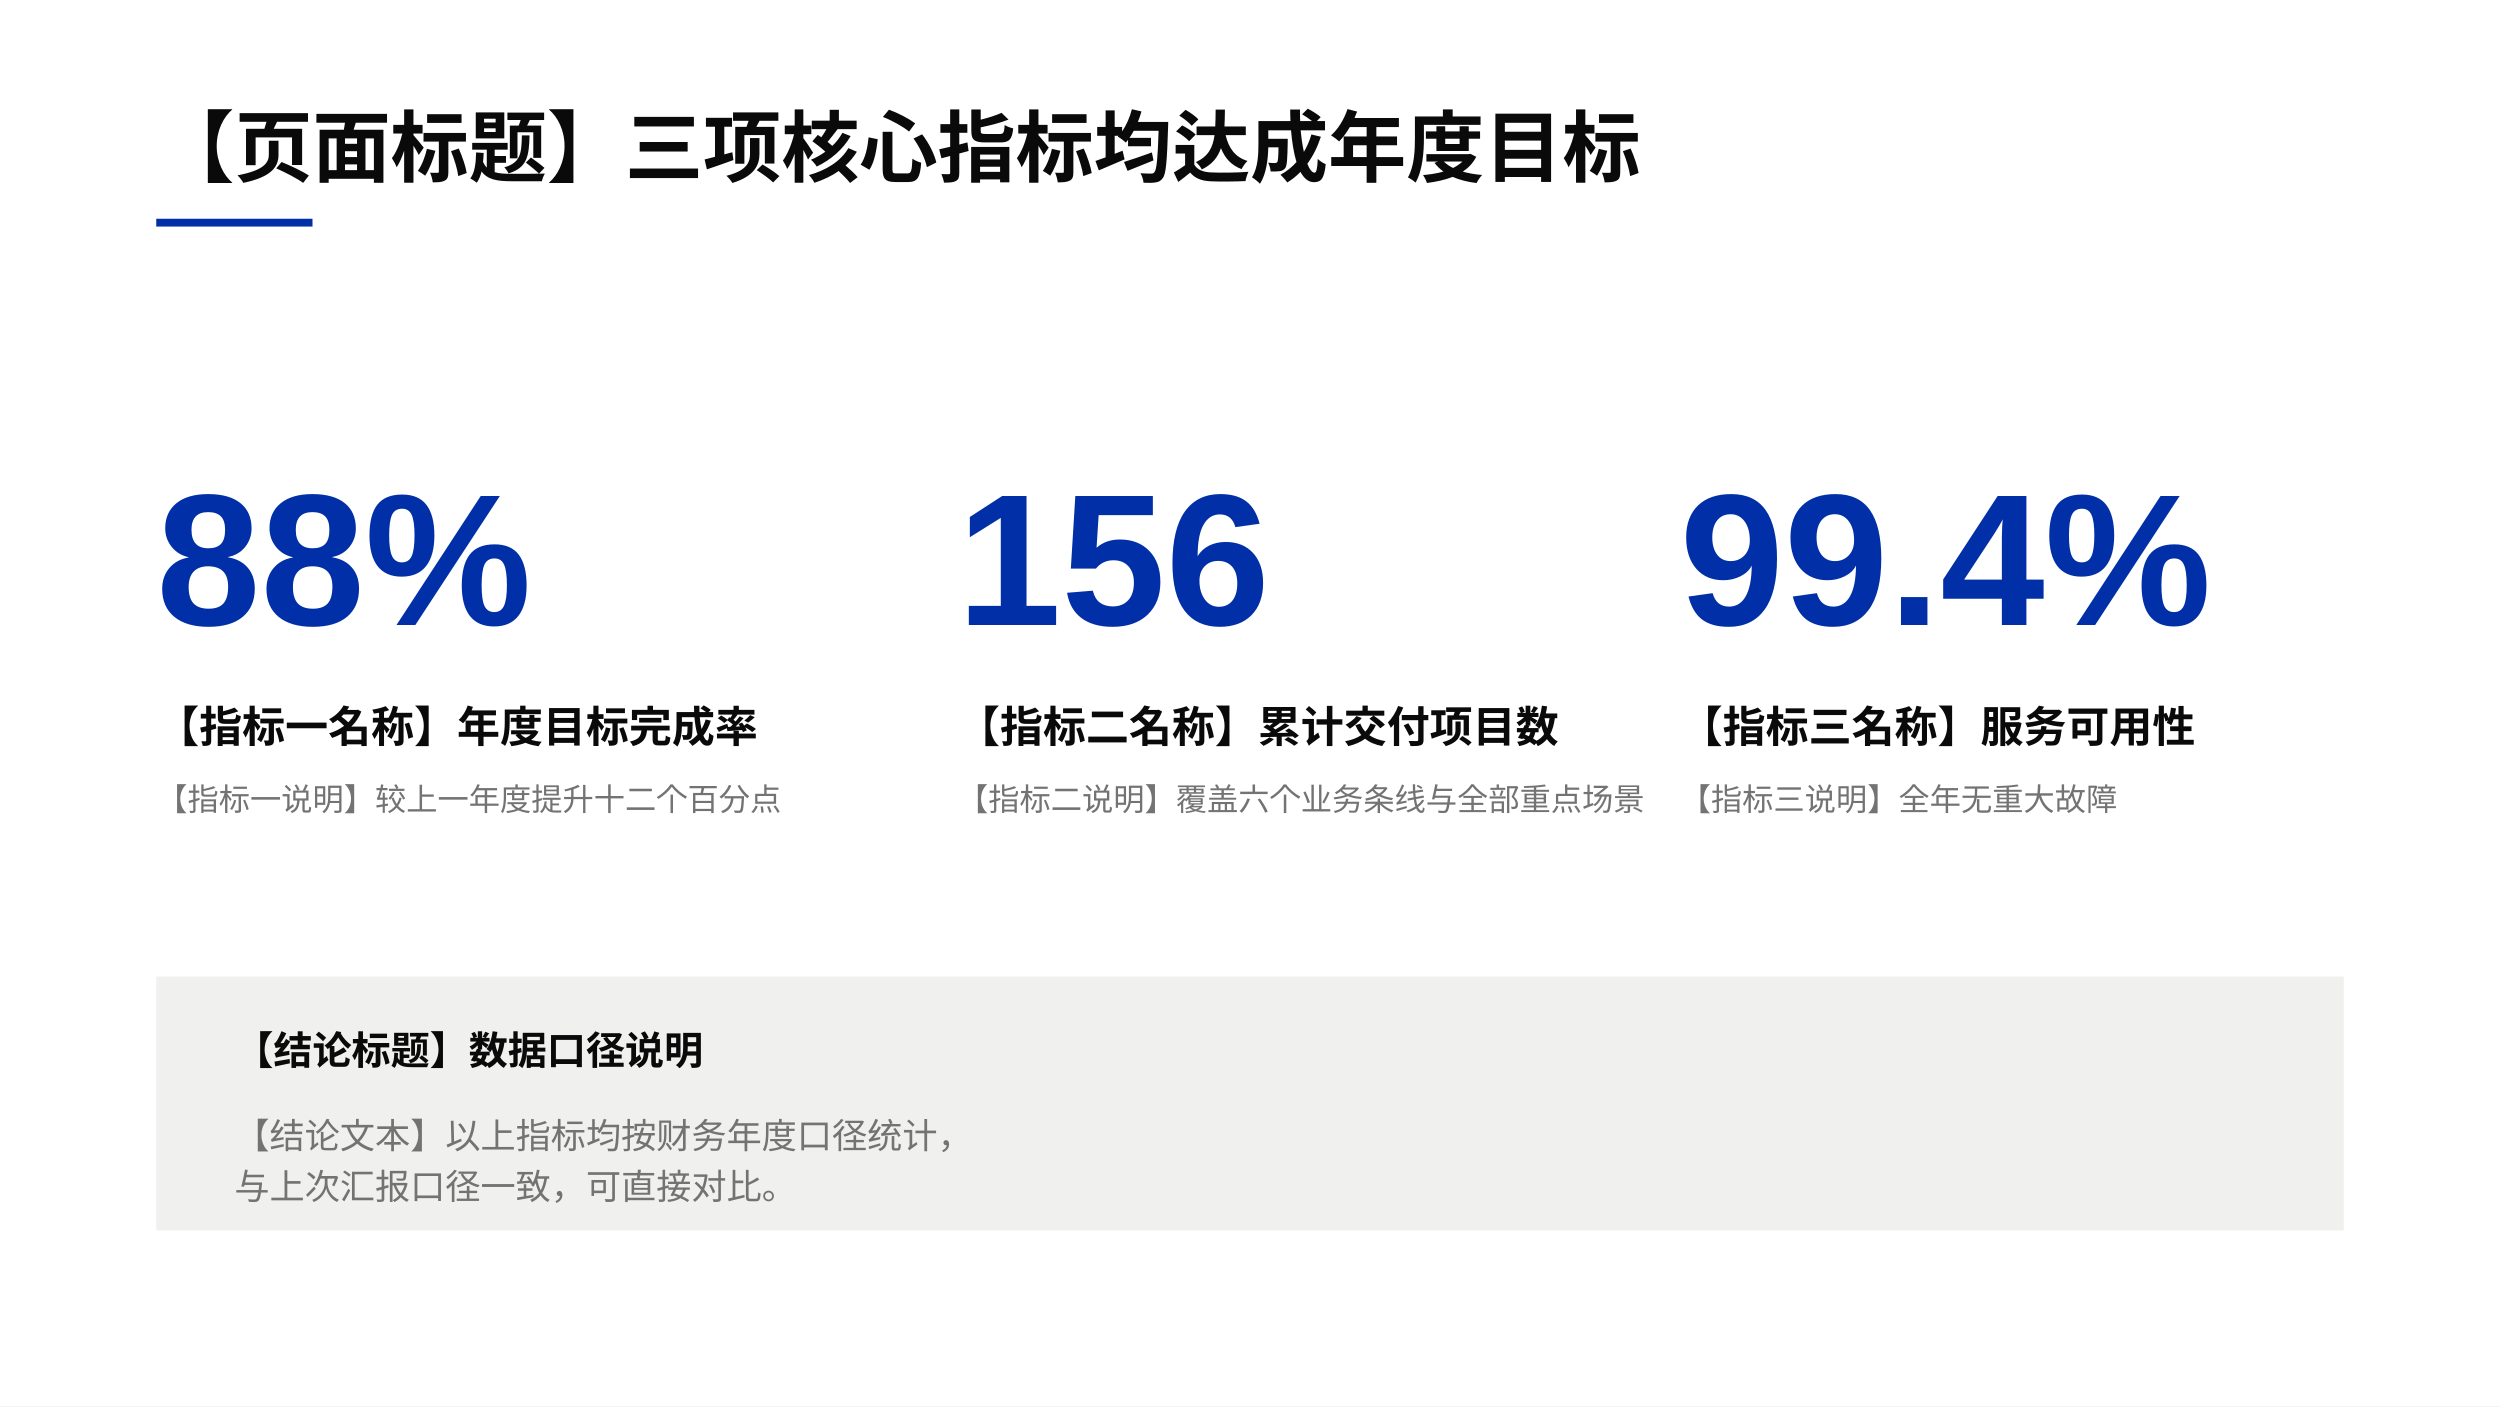
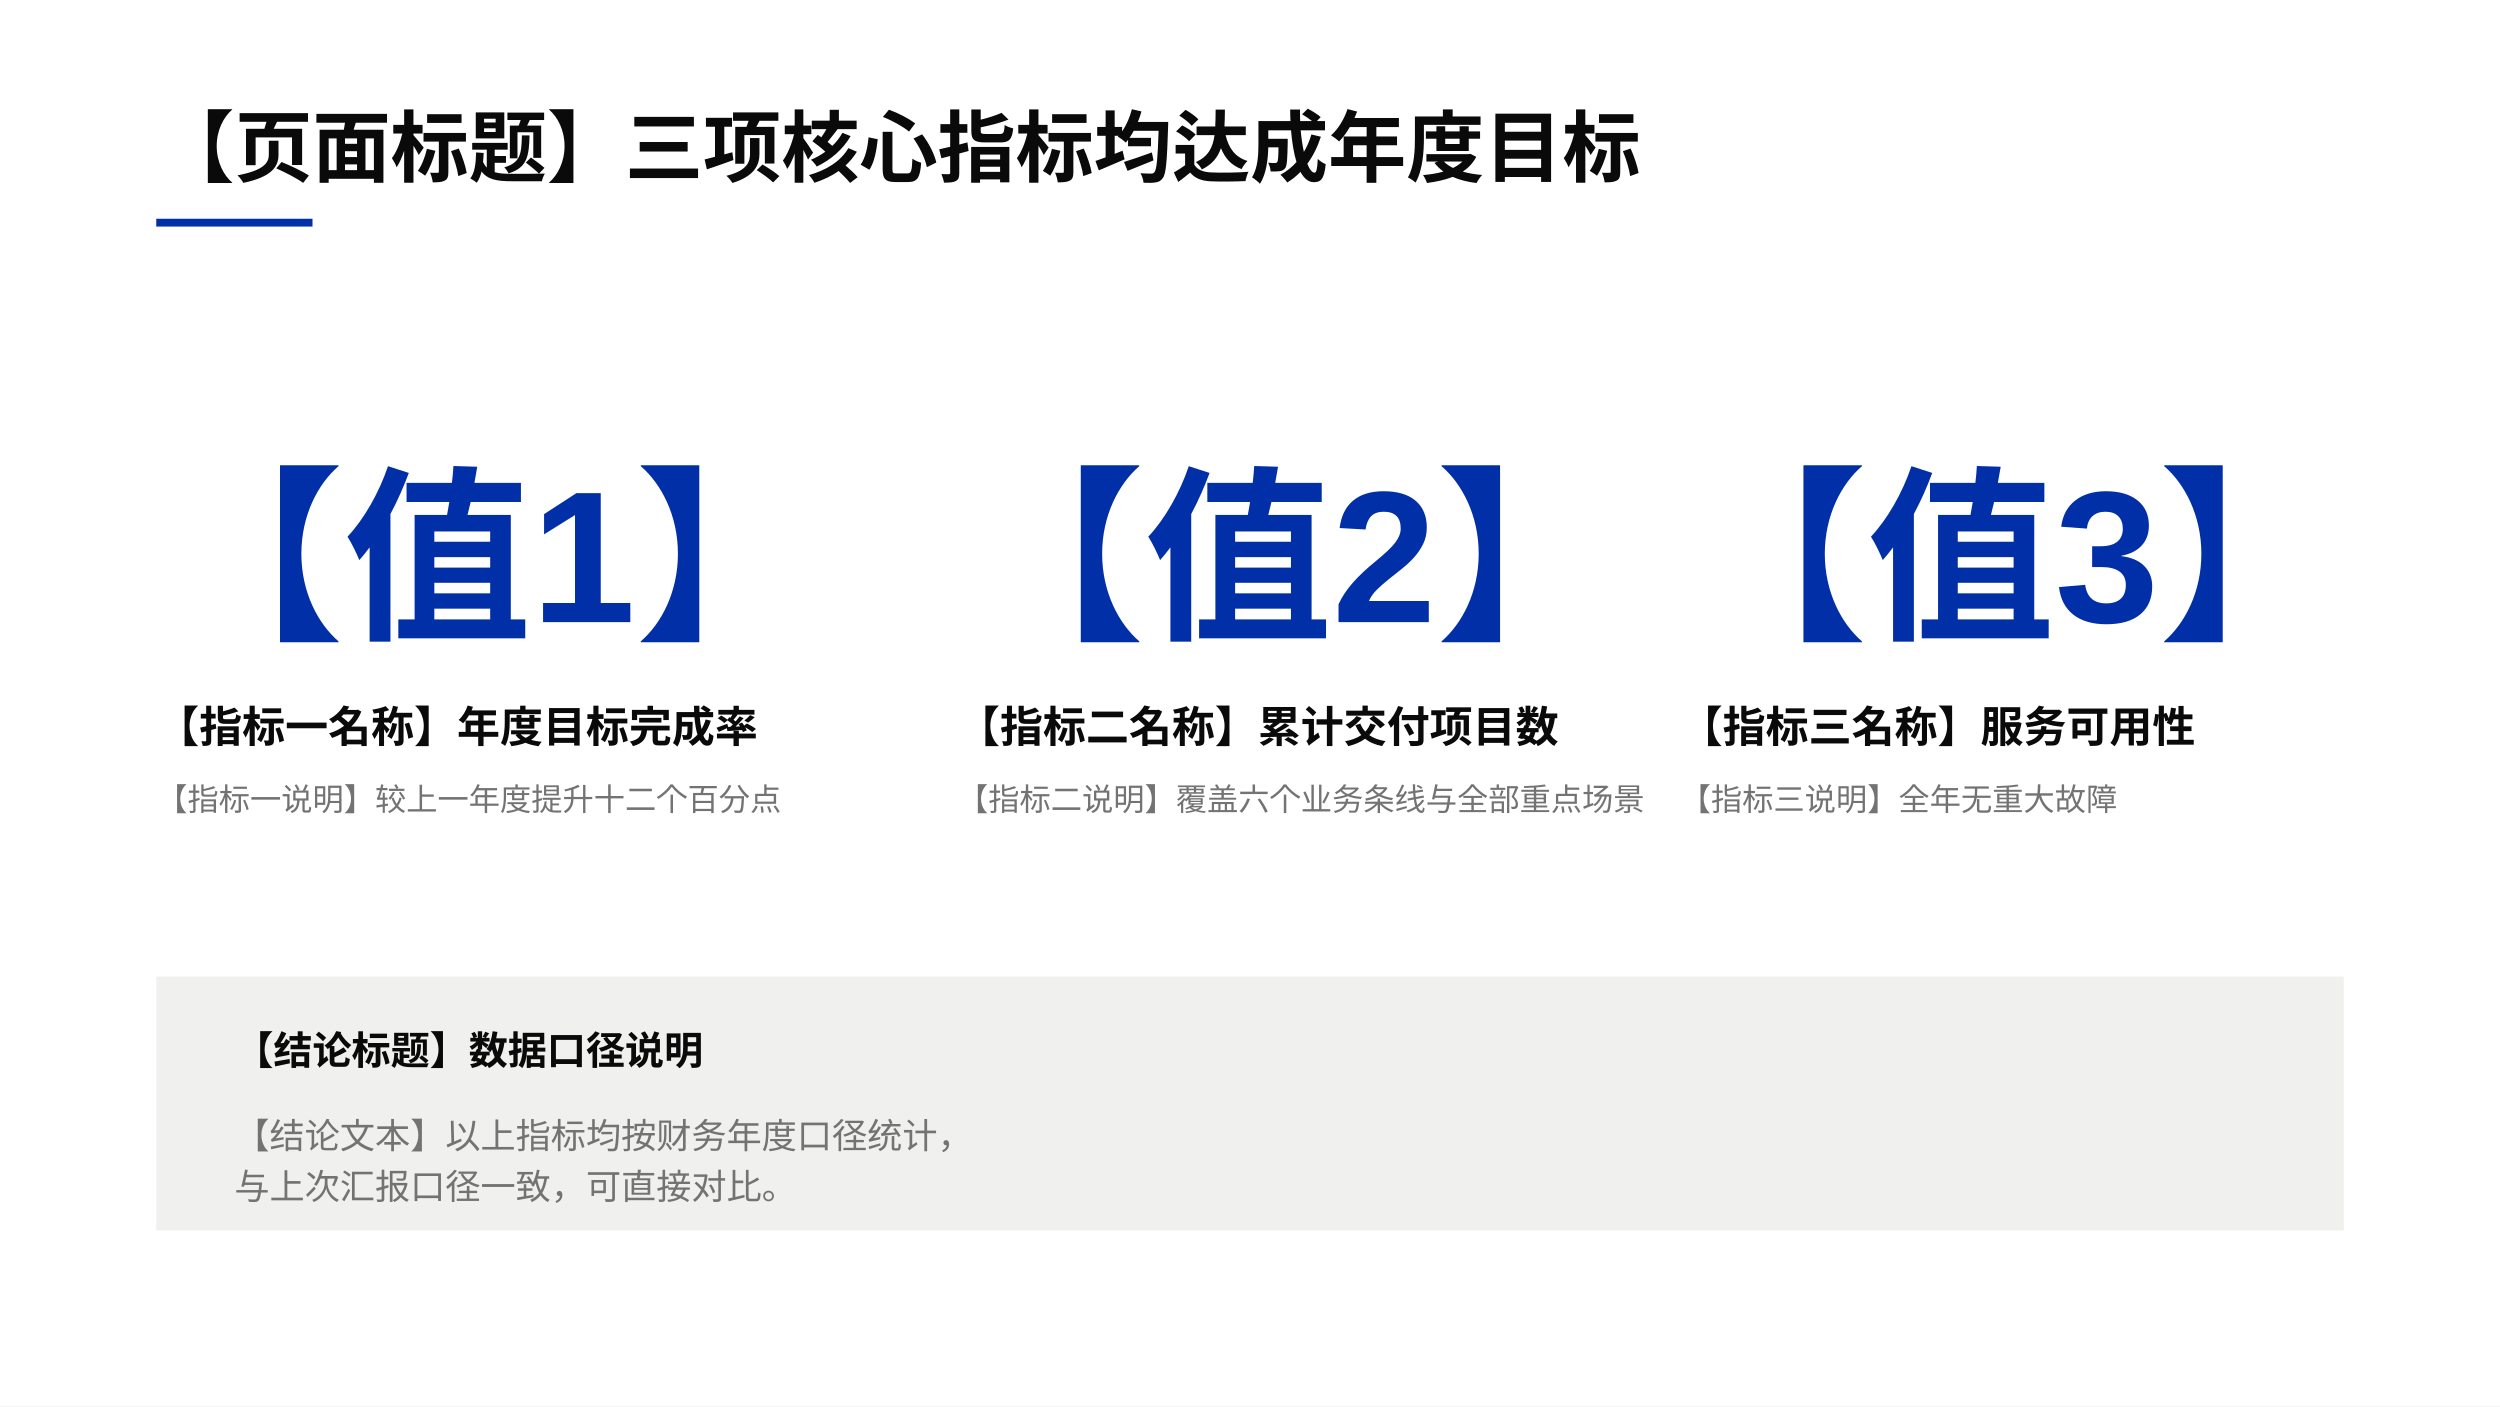
<svg xmlns="http://www.w3.org/2000/svg" viewBox="0 0 1280 720" width="1280" height="720" data-pptx-page-role="content" font-family="Microsoft YaHei, Arial, sans-serif">
  <g id="page-bg" data-pptx-bounds="0 0 1280 720">
    <rect width="1280" height="720" fill="#FFFFFF" />
  </g>
  <g id="page-title" data-pptx-bounds="80 40 1120 100">
    <text x="80" y="90" font-size="40" font-weight="700" fill="#0A0A0A">【页面标题】三项核心指标均达成年度目标</text>
    <rect x="80" y="112" width="80" height="4" fill="#002FA7" />
  </g>
-   <g id="kpi-row" data-pptx-bounds="80 180 1120 270">
-     <text x="80" y="320" font-size="96" font-weight="700" fill="#002FA7">88%</text>
+   <g id="kpi-row" data-pptx-bounds="80 180 1200 270">
+     <text x="80" y="320" font-size="96" font-weight="700" fill="#002FA7">【值1】</text>
    <text x="80" y="380" font-size="22" font-weight="600" fill="#0A0A0A">【指标一名称】年度目标完成率</text>
    <text x="80" y="415" font-size="16" fill="#737373">【指标一说明】较上一年度提升十二个百分点</text>
-     <text x="490" y="320" font-size="96" font-weight="700" fill="#002FA7">156</text>
+     <text x="490" y="320" font-size="96" font-weight="700" fill="#002FA7">【值2】</text>
    <text x="490" y="380" font-size="22" font-weight="600" fill="#0A0A0A">【指标二名称】累计交付项目数</text>
    <text x="490" y="415" font-size="16" fill="#737373">【指标二说明】覆盖六个业务条线与全部重点场景</text>
-     <text x="860" y="320" font-size="96" font-weight="700" fill="#002FA7">99.4%</text>
+     <text x="860" y="320" font-size="96" font-weight="700" fill="#002FA7">【值3】</text>
    <text x="860" y="380" font-size="22" font-weight="600" fill="#0A0A0A">【指标三名称】服务可用性</text>
    <text x="860" y="415" font-size="16" fill="#737373">【指标三说明】全年无重大故障</text>
  </g>
  <g id="kpi-note" data-pptx-bounds="80 490 1120 150">
    <rect x="80" y="500" width="1120" height="130" fill="#F0F0EE" />
    <text x="120" y="545" font-size="20" font-weight="600" fill="#0A0A0A">【结论标题】数据口径说明</text>
    <text x="120" y="588" font-size="18" fill="#737373">
      <tspan x="120" dy="0">【结论文本】以上指标均按财务年度口径统计，</tspan>
      <tspan x="120" dy="26">与上次汇报口径一致，可直接对比。</tspan>
    </text>
  </g>
</svg>
